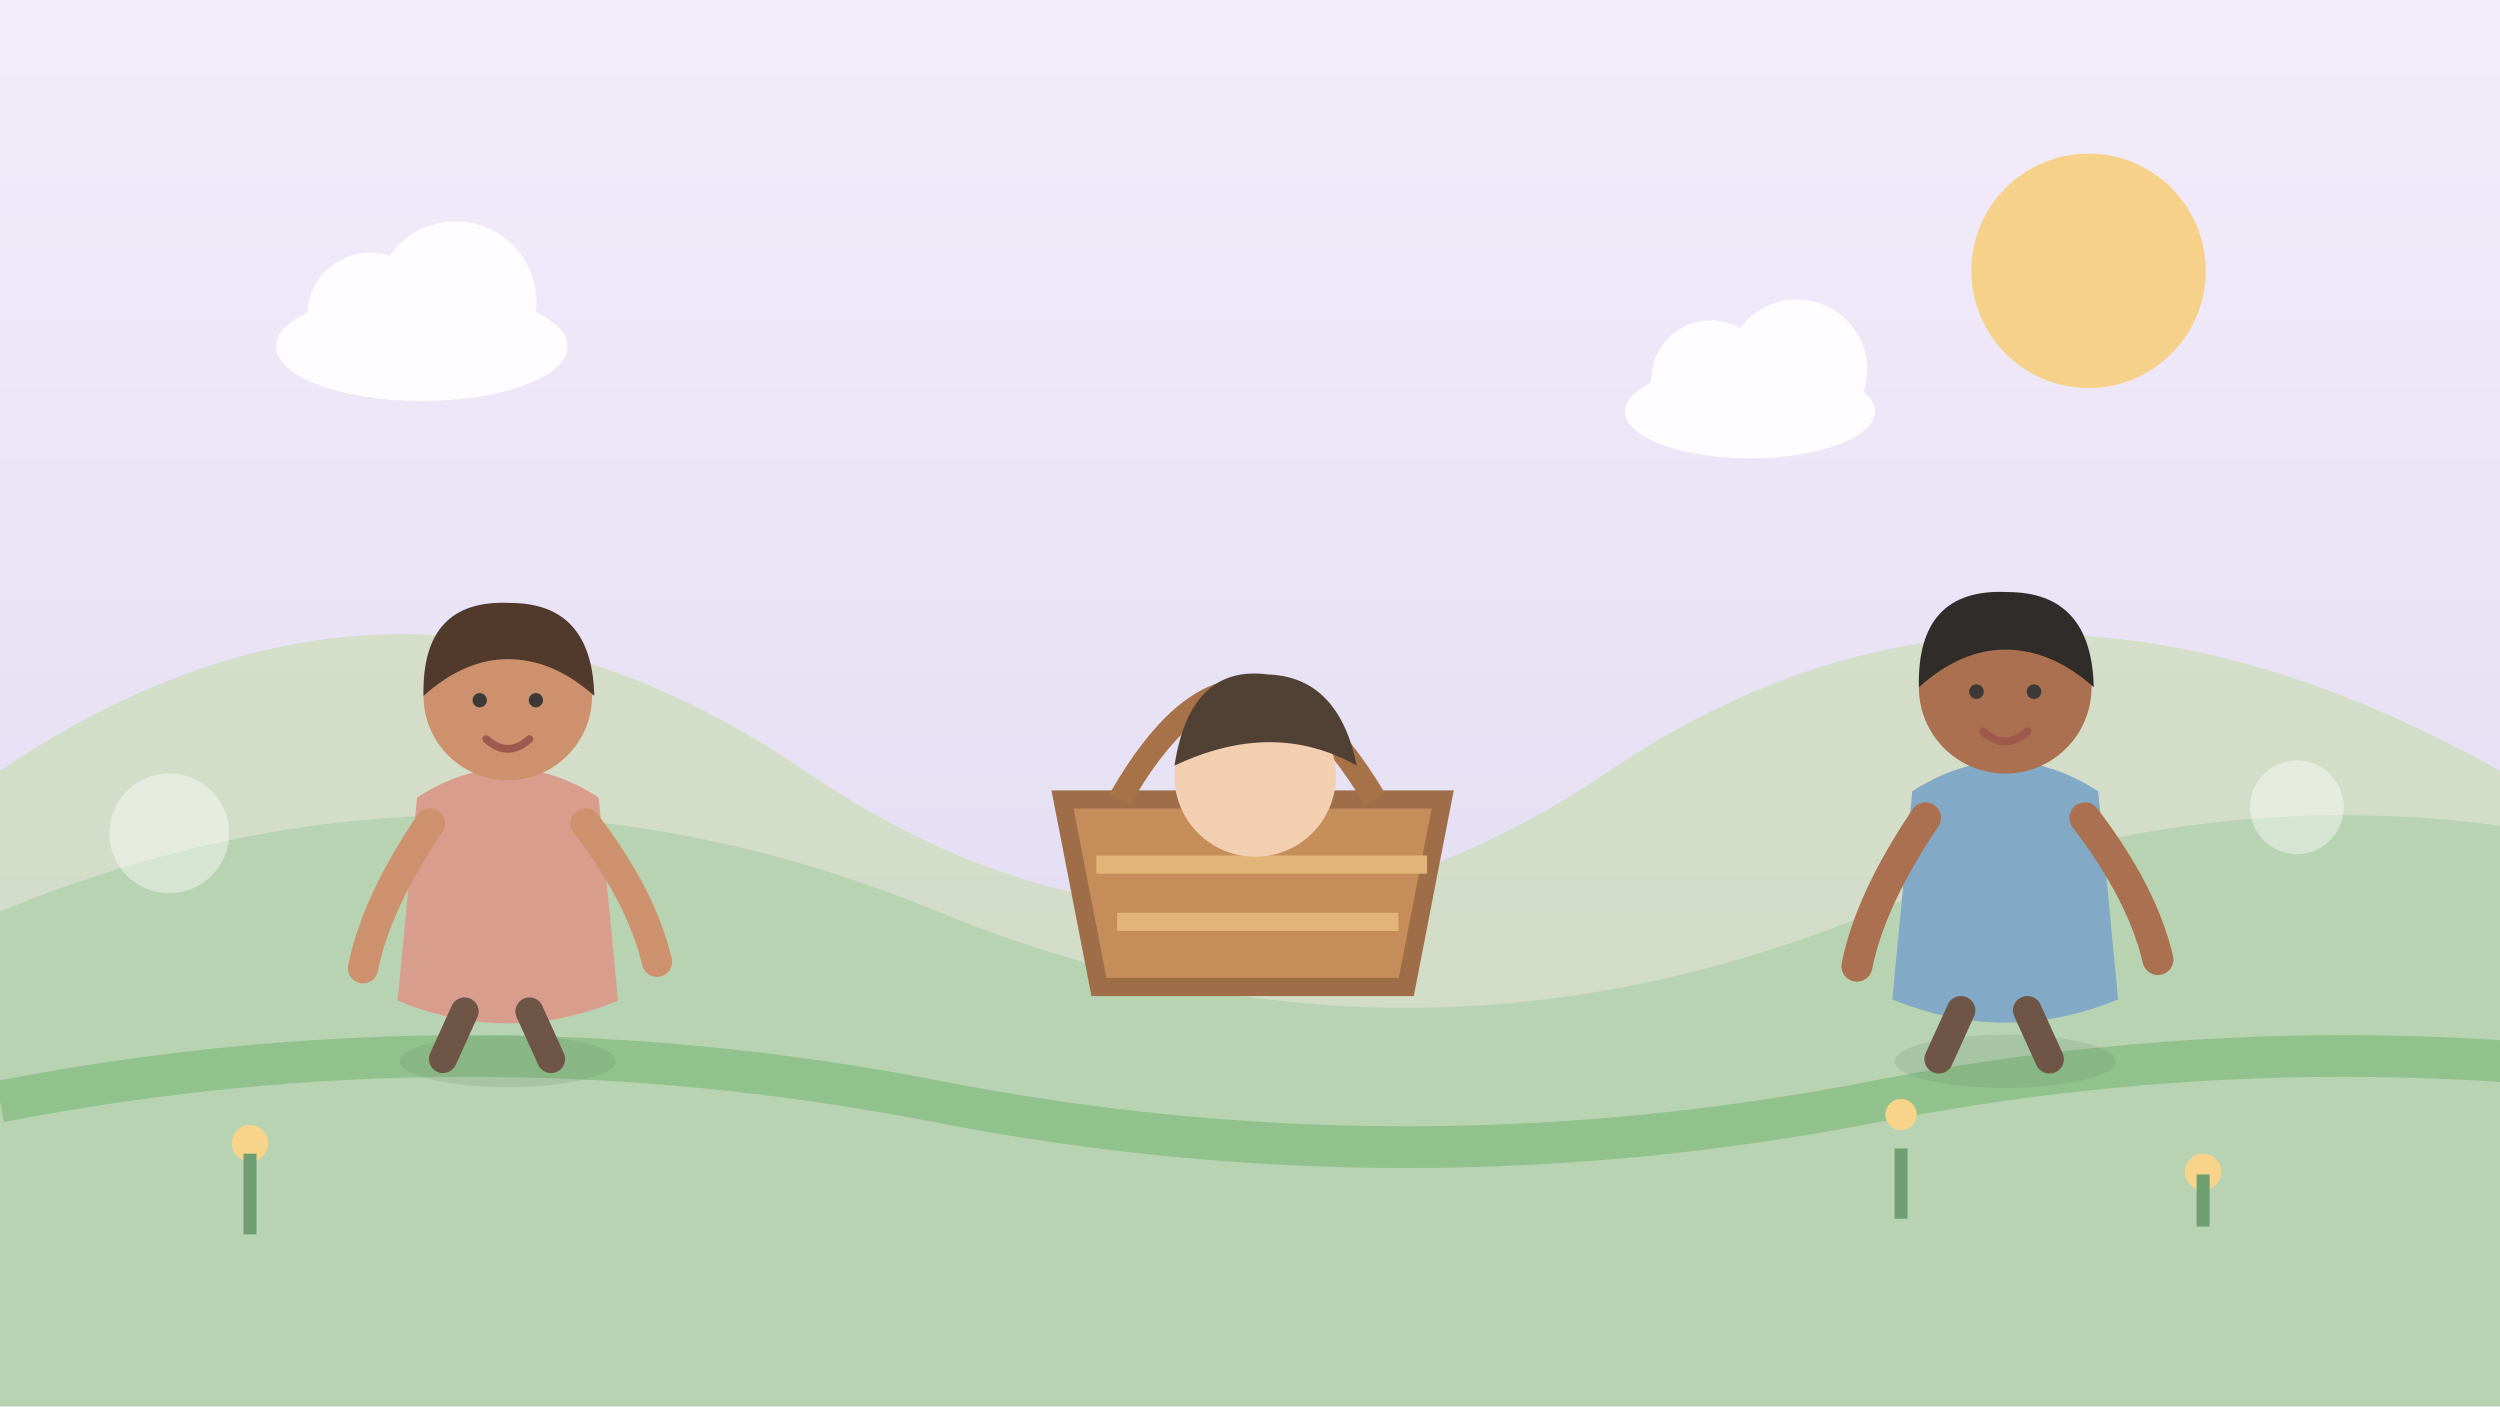
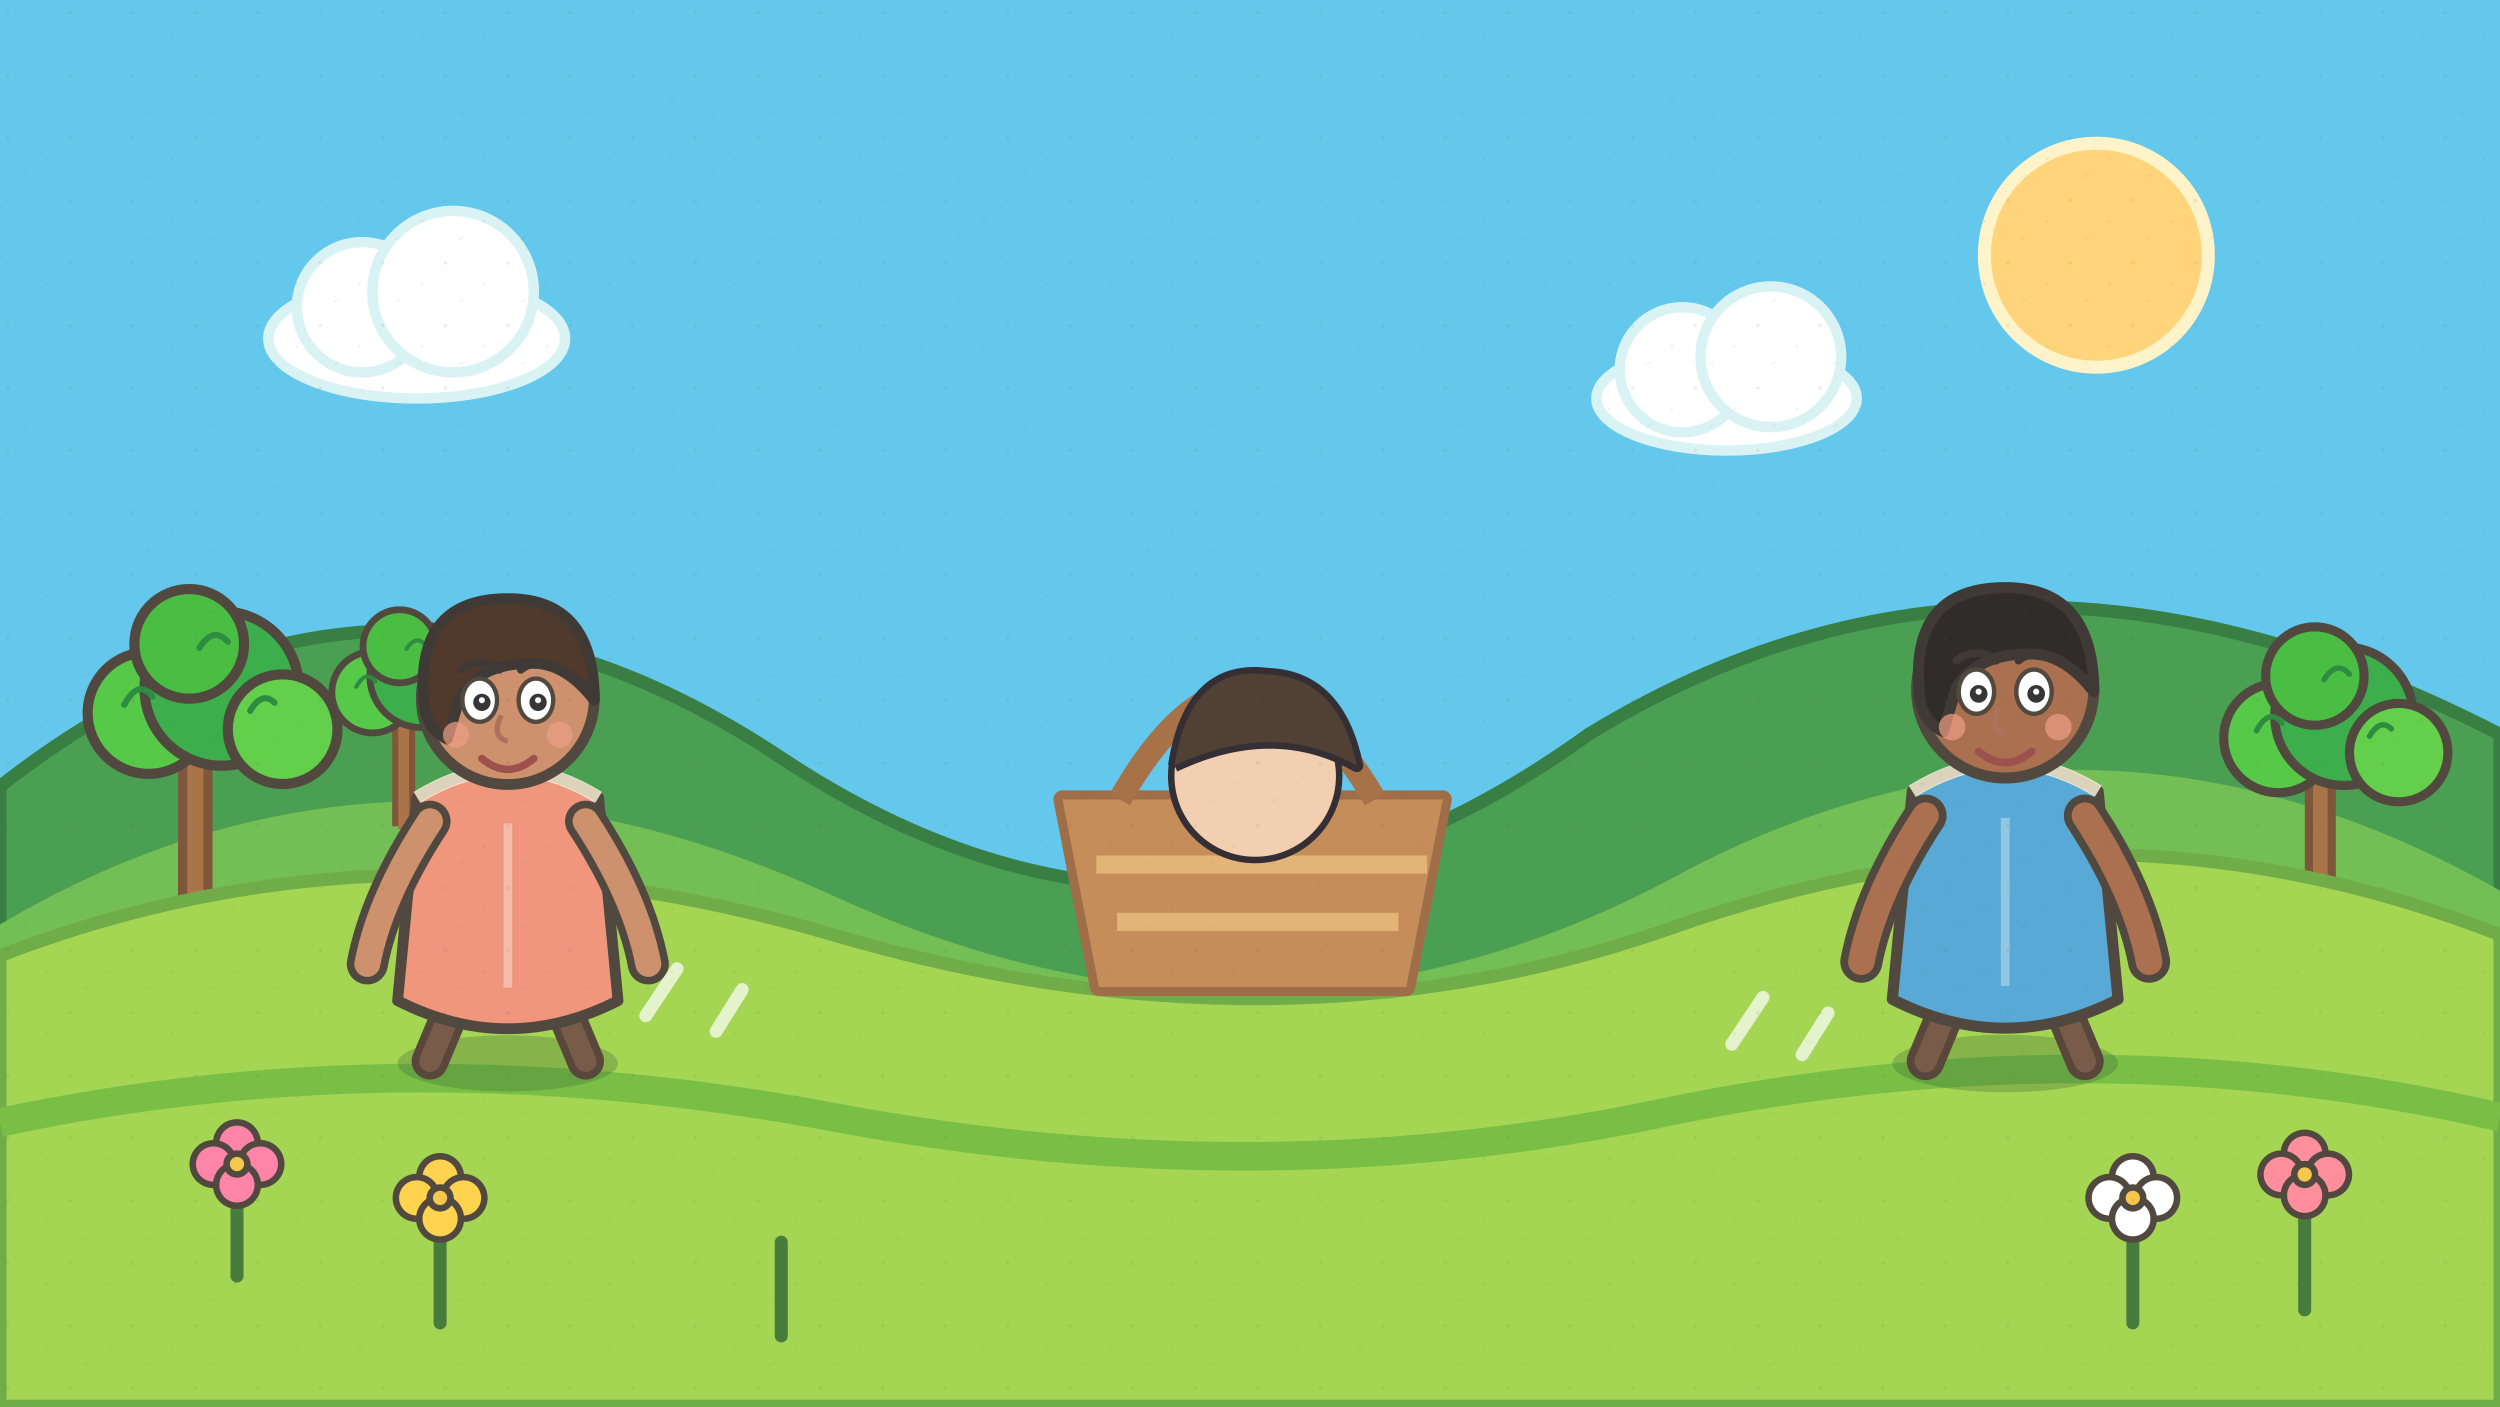
<svg xmlns="http://www.w3.org/2000/svg" viewBox="0 0 960 540">
  <defs>
-     <linearGradient id="sky" x2="0" y2="1">
-       <stop stop-color="#f2ecfa" />
-       <stop offset="1" stop-color="#ded8f0" />
-     </linearGradient>
+     <pattern id="paper" width="24" height="24" patternUnits="userSpaceOnUse">
+       <circle cx="3" cy="5" r=".7" fill="#6f5d4b" opacity=".22" />
+       <circle cx="18" cy="13" r=".55" fill="#6f5d4b" opacity=".18" />
+       <path d="M8 20l2-1" stroke="#6f5d4b" stroke-width=".5" opacity=".18" />
+     </pattern>
  </defs>
-   <rect width="960" height="540" fill="url(#sky)" />
-   <circle cx="802" cy="104" r="45" fill="#f5d18a" />
-   <g fill="#fff" opacity=".88">
-     <ellipse cx="162" cy="133" rx="56" ry="21" />
-     <circle cx="142" cy="121" r="24" />
-     <circle cx="175" cy="116" r="31" />
-     <ellipse cx="672" cy="158" rx="48" ry="18" />
-     <circle cx="657" cy="146" r="23" />
-     <circle cx="690" cy="142" r="27" />
+   <rect width="960" height="540" fill="#64c8ed" />
+   <circle cx="805" cy="98" r="43" fill="#ffd47a" stroke="#fff3c9" stroke-width="5" />
+   <g fill="#fff" stroke="#d9f3f4" stroke-width="4">
+     <ellipse cx="160" cy="130" rx="57" ry="23" />
+     <circle cx="139" cy="118" r="25" />
+     <circle cx="174" cy="112" r="31" />
+     <ellipse cx="663" cy="153" rx="50" ry="20" />
+     <circle cx="646" cy="142" r="24" />
+     <circle cx="680" cy="137" r="27" />
  </g>
-   <path d="M0 296q155-105 309 0t309 0 342 0v137H0z" fill="#c6dbaa" opacity=".6" />
-   <path d="M0 350q180-74 360 0t360 0 360 0v190H0z" fill="#b8d3b2" />
-   <path d="M0 423q180-35 360 0t360 0 360 0" fill="none" stroke="#91c18c" stroke-width="16" />
-   <g>
-     <path d="M408 307h146l-14 72H422z" fill="#c58d59" stroke="#9f6e48" stroke-width="7" />
-     <path d="M430 307q48-84 98 0" fill="none" stroke="#a87249" stroke-width="9" />
-     <path d="M421 332h127m-119 22h108" stroke="#e3b477" stroke-width="7" />
-     <circle cx="482" cy="298" r="31" fill="#f3cfb1" />
-     <path d="M451 294q6-39 36-35 27 1 34 35-32-18-70 0" fill="#514034" />
+   <path d="M0 302Q145 188 300 291T610 282Q770 184 960 282V423H0Z" fill="#4b9f52" stroke="#397f44" stroke-width="5" />
+   <path d="M0 355Q150 266 320 344T650 333Q805 254 960 342V446H0Z" fill="#73bf55" />
+   <g transform="translate(75 280) scale(0.78)" stroke="#51483f" stroke-width="5" stroke-linejoin="round">
+     <path d="M0 5v86" stroke="#80563b" stroke-width="17" />
+     <path d="M0 6v87" stroke="#aa7449" stroke-width="8" />
+     <circle cx="-23" cy="-8" r="30" fill="#57c948" />
+     <circle cx="13" cy="-20" r="38" fill="#3caf4c" />
+     <circle cx="43" cy="0" r="27" fill="#63cf4a" />
+     <circle cx="-3" cy="-42" r="27" fill="#4abe42" />
+     <path d="M-35-12q7-13 14-4m23-24q7-11 14-3m11 34q6-10 12-4" fill="none" stroke="#2d8c42" stroke-width="3" stroke-linecap="round" />
+   </g>
+   <g transform="translate(891 289) scale(0.7)" stroke="#51483f" stroke-width="5" stroke-linejoin="round">
+     <path d="M0 5v86" stroke="#80563b" stroke-width="17" />
+     <path d="M0 6v87" stroke="#aa7449" stroke-width="8" />
+     <circle cx="-23" cy="-8" r="30" fill="#57c948" />
+     <circle cx="13" cy="-20" r="38" fill="#3caf4c" />
+     <circle cx="43" cy="0" r="27" fill="#63cf4a" />
+     <circle cx="-3" cy="-42" r="27" fill="#4abe42" />
+     <path d="M-35-12q7-13 14-4m23-24q7-11 14-3m11 34q6-10 12-4" fill="none" stroke="#2d8c42" stroke-width="3" stroke-linecap="round" />
+   </g>
+   <g transform="translate(155 270) scale(0.52)" stroke="#51483f" stroke-width="5" stroke-linejoin="round">
+     <path d="M0 5v86" stroke="#80563b" stroke-width="17" />
+     <path d="M0 6v87" stroke="#aa7449" stroke-width="8" />
+     <circle cx="-23" cy="-8" r="30" fill="#57c948" />
+     <circle cx="13" cy="-20" r="38" fill="#3caf4c" />
+     <circle cx="43" cy="0" r="27" fill="#63cf4a" />
+     <circle cx="-3" cy="-42" r="27" fill="#4abe42" />
+     <path d="M-35-12q7-13 14-4m23-24q7-11 14-3m11 34q6-10 12-4" fill="none" stroke="#2d8c42" stroke-width="3" stroke-linecap="round" />
+   </g>
+   <path d="M0 367Q150 309 320 359T640 357Q805 298 960 359V540H0Z" fill="#a5d653" stroke="#70ad49" stroke-width="5" />
+   <path d="M0 431Q155 398 320 429T640 427Q805 393 960 429" fill="none" stroke="#79bf45" stroke-width="11" />
+   <g stroke="#332f34" stroke-width="5" stroke-linejoin="round" paint-order="stroke fill">
+     <g>
+       <path d="M408 307h146l-14 72H422z" fill="#c58d59" stroke="#9f6e48" stroke-width="7" />
+       <path d="M430 307q48-84 98 0" fill="none" stroke="#a87249" stroke-width="9" />
+       <path d="M421 332h127m-119 22h108" stroke="#e3b477" stroke-width="7" />
+       <circle cx="482" cy="298" r="31" fill="#f3cfb1" />
+       <path d="M451 294q6-39 36-35 27 1 34 35-32-18-70 0" fill="#514034" />
+     </g>
  </g>
  <g transform="translate(195 405) scale(0.83)">
-     <ellipse cx="0" cy="3" rx="50" ry="12" fill="#698f6f" opacity=".22" />
-     <path d="M-42-119 Q0-146 42-119 L51-25 Q0-4-51-25Z" fill="#d99d8d" />
-     <path d="M-36-107 Q-61-70-67-40 M36-107 Q62-73 69-43" fill="none" stroke="#ce916d" stroke-width="14" stroke-linecap="round" />
-     <path d="M-20-20l-10 22m40-22 10 22" fill="none" stroke="#6f5546" stroke-width="13" stroke-linecap="round" />
-     <circle cx="0" cy="-166" r="39" fill="#ce916d" />
-     <path d="M-39-166Q-40-211 1-209q38 0 39 43-19-17-40-17-20 0-39 17" fill="#51392c" />
-     <circle cx="-13" cy="-164" r="3.3" fill="#3c3937" />
-     <circle cx="13" cy="-164" r="3.3" fill="#3c3937" />
-     <path d="M-10-146q10 9 20 0" fill="none" stroke="#9d594d" stroke-width="3.6" stroke-linecap="round" />
+     <ellipse cx="0" cy="4" rx="51" ry="13" fill="#365d36" opacity=".28" />
+     <path d="M-23-28l-13 31m59-31L36 3" fill="none" stroke="#59473c" stroke-width="17" stroke-linecap="round" />
+     <path d="M-23-28l-13 31m59-31L36 3" fill="none" stroke="#785c49" stroke-width="10" stroke-linecap="round" />
+     <path d="M-42-119Q0-145 42-119L51-25Q0 1-51-25Z" fill="#ef967d" stroke="#51483f" stroke-width="5" stroke-linejoin="round" />
+     <path d="M-36-108Q-59-73-65-42M36-108Q59-73 65-42" fill="none" stroke="#51483f" stroke-width="19" stroke-linecap="round" />
+     <path d="M-36-108Q-59-73-65-42M36-108Q59-73 65-42" fill="none" stroke="#ce916d" stroke-width="12" stroke-linecap="round" />
+     <path d="M-42-119Q0-145 42-119" fill="none" stroke="#fff6dc" stroke-width="6" opacity=".8" />
+     <circle cx="0" cy="-165" r="40" fill="#ce916d" stroke="#51483f" stroke-width="5" />
+     <path d="M-39-166Q-42-211 0-211Q40-211 40-164Q26-182 10-181Q-12-181-22-166L-28-146Q-39-151-39-166Z" fill="#51392c" stroke="#403a36" stroke-width="5" stroke-linejoin="round" />
+     <ellipse cx="-13" cy="-164" rx="8" ry="10" fill="#fff" stroke="#51483f" stroke-width="2" />
+     <ellipse cx="13" cy="-164" rx="8" ry="10" fill="#fff" stroke="#51483f" stroke-width="2" />
+     <circle cx="-12" cy="-163" r="4" fill="#373535" />
+     <circle cx="14" cy="-163" r="4" fill="#373535" />
+     <circle cx="-12" cy="-164" r="1.4" fill="#fff" />
+     <circle cx="14" cy="-164" r="1.4" fill="#fff" />
+     <path d="M-22-178q9-7 18 0m10 0q9-7 18 0" fill="none" stroke="#403a36" stroke-width="3.5" stroke-linecap="round" />
+     <path d="M-3-157q-5 10 3 12" fill="none" stroke="#ad725e" stroke-width="2.5" />
+     <circle cx="-24" cy="-148" r="6" fill="#ee9e83" opacity=".7" />
+     <circle cx="24" cy="-148" r="6" fill="#ee9e83" opacity=".7" />
+     <path d="M-12-137Q0-127 12-137" fill="none" stroke="#9d514d" stroke-width="3.5" stroke-linecap="round" />
+     <path d="M0-107v76" stroke="#fff" stroke-width="4" opacity=".35" />
  </g>
  <g transform="translate(770 405) scale(0.85)">
-     <ellipse cx="0" cy="3" rx="50" ry="12" fill="#698f6f" opacity=".22" />
-     <path d="M-42-119 Q0-146 42-119 L51-25 Q0-4-51-25Z" fill="#82a9c6" />
-     <path d="M-36-107 Q-61-70-67-40 M36-107 Q62-73 69-43" fill="none" stroke="#ab704f" stroke-width="14" stroke-linecap="round" />
-     <path d="M-20-20l-10 22m40-22 10 22" fill="none" stroke="#6f5546" stroke-width="13" stroke-linecap="round" />
-     <circle cx="0" cy="-166" r="39" fill="#ab704f" />
-     <path d="M-39-166Q-40-211 1-209q38 0 39 43-19-17-40-17-20 0-39 17" fill="#302c2a" />
-     <circle cx="-13" cy="-164" r="3.3" fill="#3c3937" />
-     <circle cx="13" cy="-164" r="3.3" fill="#3c3937" />
-     <path d="M-10-146q10 9 20 0" fill="none" stroke="#9d594d" stroke-width="3.6" stroke-linecap="round" />
+     <ellipse cx="0" cy="4" rx="51" ry="13" fill="#365d36" opacity=".28" />
+     <path d="M-23-28l-13 31m59-31L36 3" fill="none" stroke="#59473c" stroke-width="17" stroke-linecap="round" />
+     <path d="M-23-28l-13 31m59-31L36 3" fill="none" stroke="#785c49" stroke-width="10" stroke-linecap="round" />
+     <path d="M-42-119Q0-145 42-119L51-25Q0 1-51-25Z" fill="#58a9d5" stroke="#51483f" stroke-width="5" stroke-linejoin="round" />
+     <path d="M-36-108Q-59-73-65-42M36-108Q59-73 65-42" fill="none" stroke="#51483f" stroke-width="19" stroke-linecap="round" />
+     <path d="M-36-108Q-59-73-65-42M36-108Q59-73 65-42" fill="none" stroke="#ab704f" stroke-width="12" stroke-linecap="round" />
+     <path d="M-42-119Q0-145 42-119" fill="none" stroke="#fff6dc" stroke-width="6" opacity=".8" />
+     <circle cx="0" cy="-165" r="40" fill="#ab704f" stroke="#51483f" stroke-width="5" />
+     <path d="M-39-166Q-42-211 0-211Q40-211 40-164Q26-182 10-181Q-12-181-22-166L-28-146Q-39-151-39-166Z" fill="#302c2a" stroke="#403a36" stroke-width="5" stroke-linejoin="round" />
+     <ellipse cx="-13" cy="-164" rx="8" ry="10" fill="#fff" stroke="#51483f" stroke-width="2" />
+     <ellipse cx="13" cy="-164" rx="8" ry="10" fill="#fff" stroke="#51483f" stroke-width="2" />
+     <circle cx="-12" cy="-163" r="4" fill="#373535" />
+     <circle cx="14" cy="-163" r="4" fill="#373535" />
+     <circle cx="-12" cy="-164" r="1.4" fill="#fff" />
+     <circle cx="14" cy="-164" r="1.4" fill="#fff" />
+     <path d="M-22-178q9-7 18 0m10 0q9-7 18 0" fill="none" stroke="#403a36" stroke-width="3.5" stroke-linecap="round" />
+     <path d="M-3-157q-5 10 3 12" fill="none" stroke="#ad725e" stroke-width="2.5" />
+     <circle cx="-24" cy="-148" r="6" fill="#ee9e83" opacity=".7" />
+     <circle cx="24" cy="-148" r="6" fill="#ee9e83" opacity=".7" />
+     <path d="M-12-137Q0-127 12-137" fill="none" stroke="#9d514d" stroke-width="3.5" stroke-linecap="round" />
+     <path d="M0-107v76" stroke="#fff" stroke-width="4" opacity=".35" />
  </g>
-   <g fill="#f8d38a">
-     <circle cx="96" cy="439" r="7" />
-     <circle cx="846" cy="450" r="7" />
-     <circle cx="730" cy="428" r="6" />
+   <g stroke="#477c3c" stroke-width="5" stroke-linecap="round">
+     <path d="M91 490v-43m78 61v-48m650 48v-49m66 44v-37m-585 47v-36" />
  </g>
-   <g stroke="#6f9f70" stroke-width="5">
-     <path d="M96 474v-31m750 28v-20m-116 17v-27" />
+   <g stroke="#51483f" stroke-width="2.5">
+     <g fill="#ff85a8">
+       <circle cx="91" cy="439" r="8" />
+       <circle cx="82" cy="447" r="8" />
+       <circle cx="100" cy="447" r="8" />
+       <circle cx="91" cy="455" r="8" />
+     </g>
+     <g fill="#ffd34e">
+       <circle cx="169" cy="452" r="8" />
+       <circle cx="160" cy="460" r="8" />
+       <circle cx="178" cy="460" r="8" />
+       <circle cx="169" cy="468" r="8" />
+     </g>
+     <g fill="#fff">
+       <circle cx="819" cy="452" r="8" />
+       <circle cx="810" cy="460" r="8" />
+       <circle cx="828" cy="460" r="8" />
+       <circle cx="819" cy="468" r="8" />
+     </g>
+     <g fill="#ff8f9d">
+       <circle cx="885" cy="443" r="8" />
+       <circle cx="876" cy="451" r="8" />
+       <circle cx="894" cy="451" r="8" />
+       <circle cx="885" cy="459" r="8" />
+     </g>
+     <circle cx="91" cy="447" r="4" fill="#f5c74d" />
+     <circle cx="169" cy="460" r="4" fill="#f5c74d" />
+     <circle cx="819" cy="460" r="4" fill="#f5c74d" />
+     <circle cx="885" cy="451" r="4" fill="#f5c74d" />
  </g>
-   <g fill="#fff" opacity=".42">
-     <circle cx="65" cy="320" r="23" />
-     <circle cx="882" cy="310" r="18" />
+   <g fill="none" stroke="#fff" stroke-width="5" stroke-linecap="round" opacity=".7">
+     <path d="M248 390l12-18m15 24 10-16m380 21 12-18m15 22 10-16" />
  </g>
+   <rect width="960" height="540" fill="url(#paper)" opacity=".48" pointer-events="none" />
</svg>
